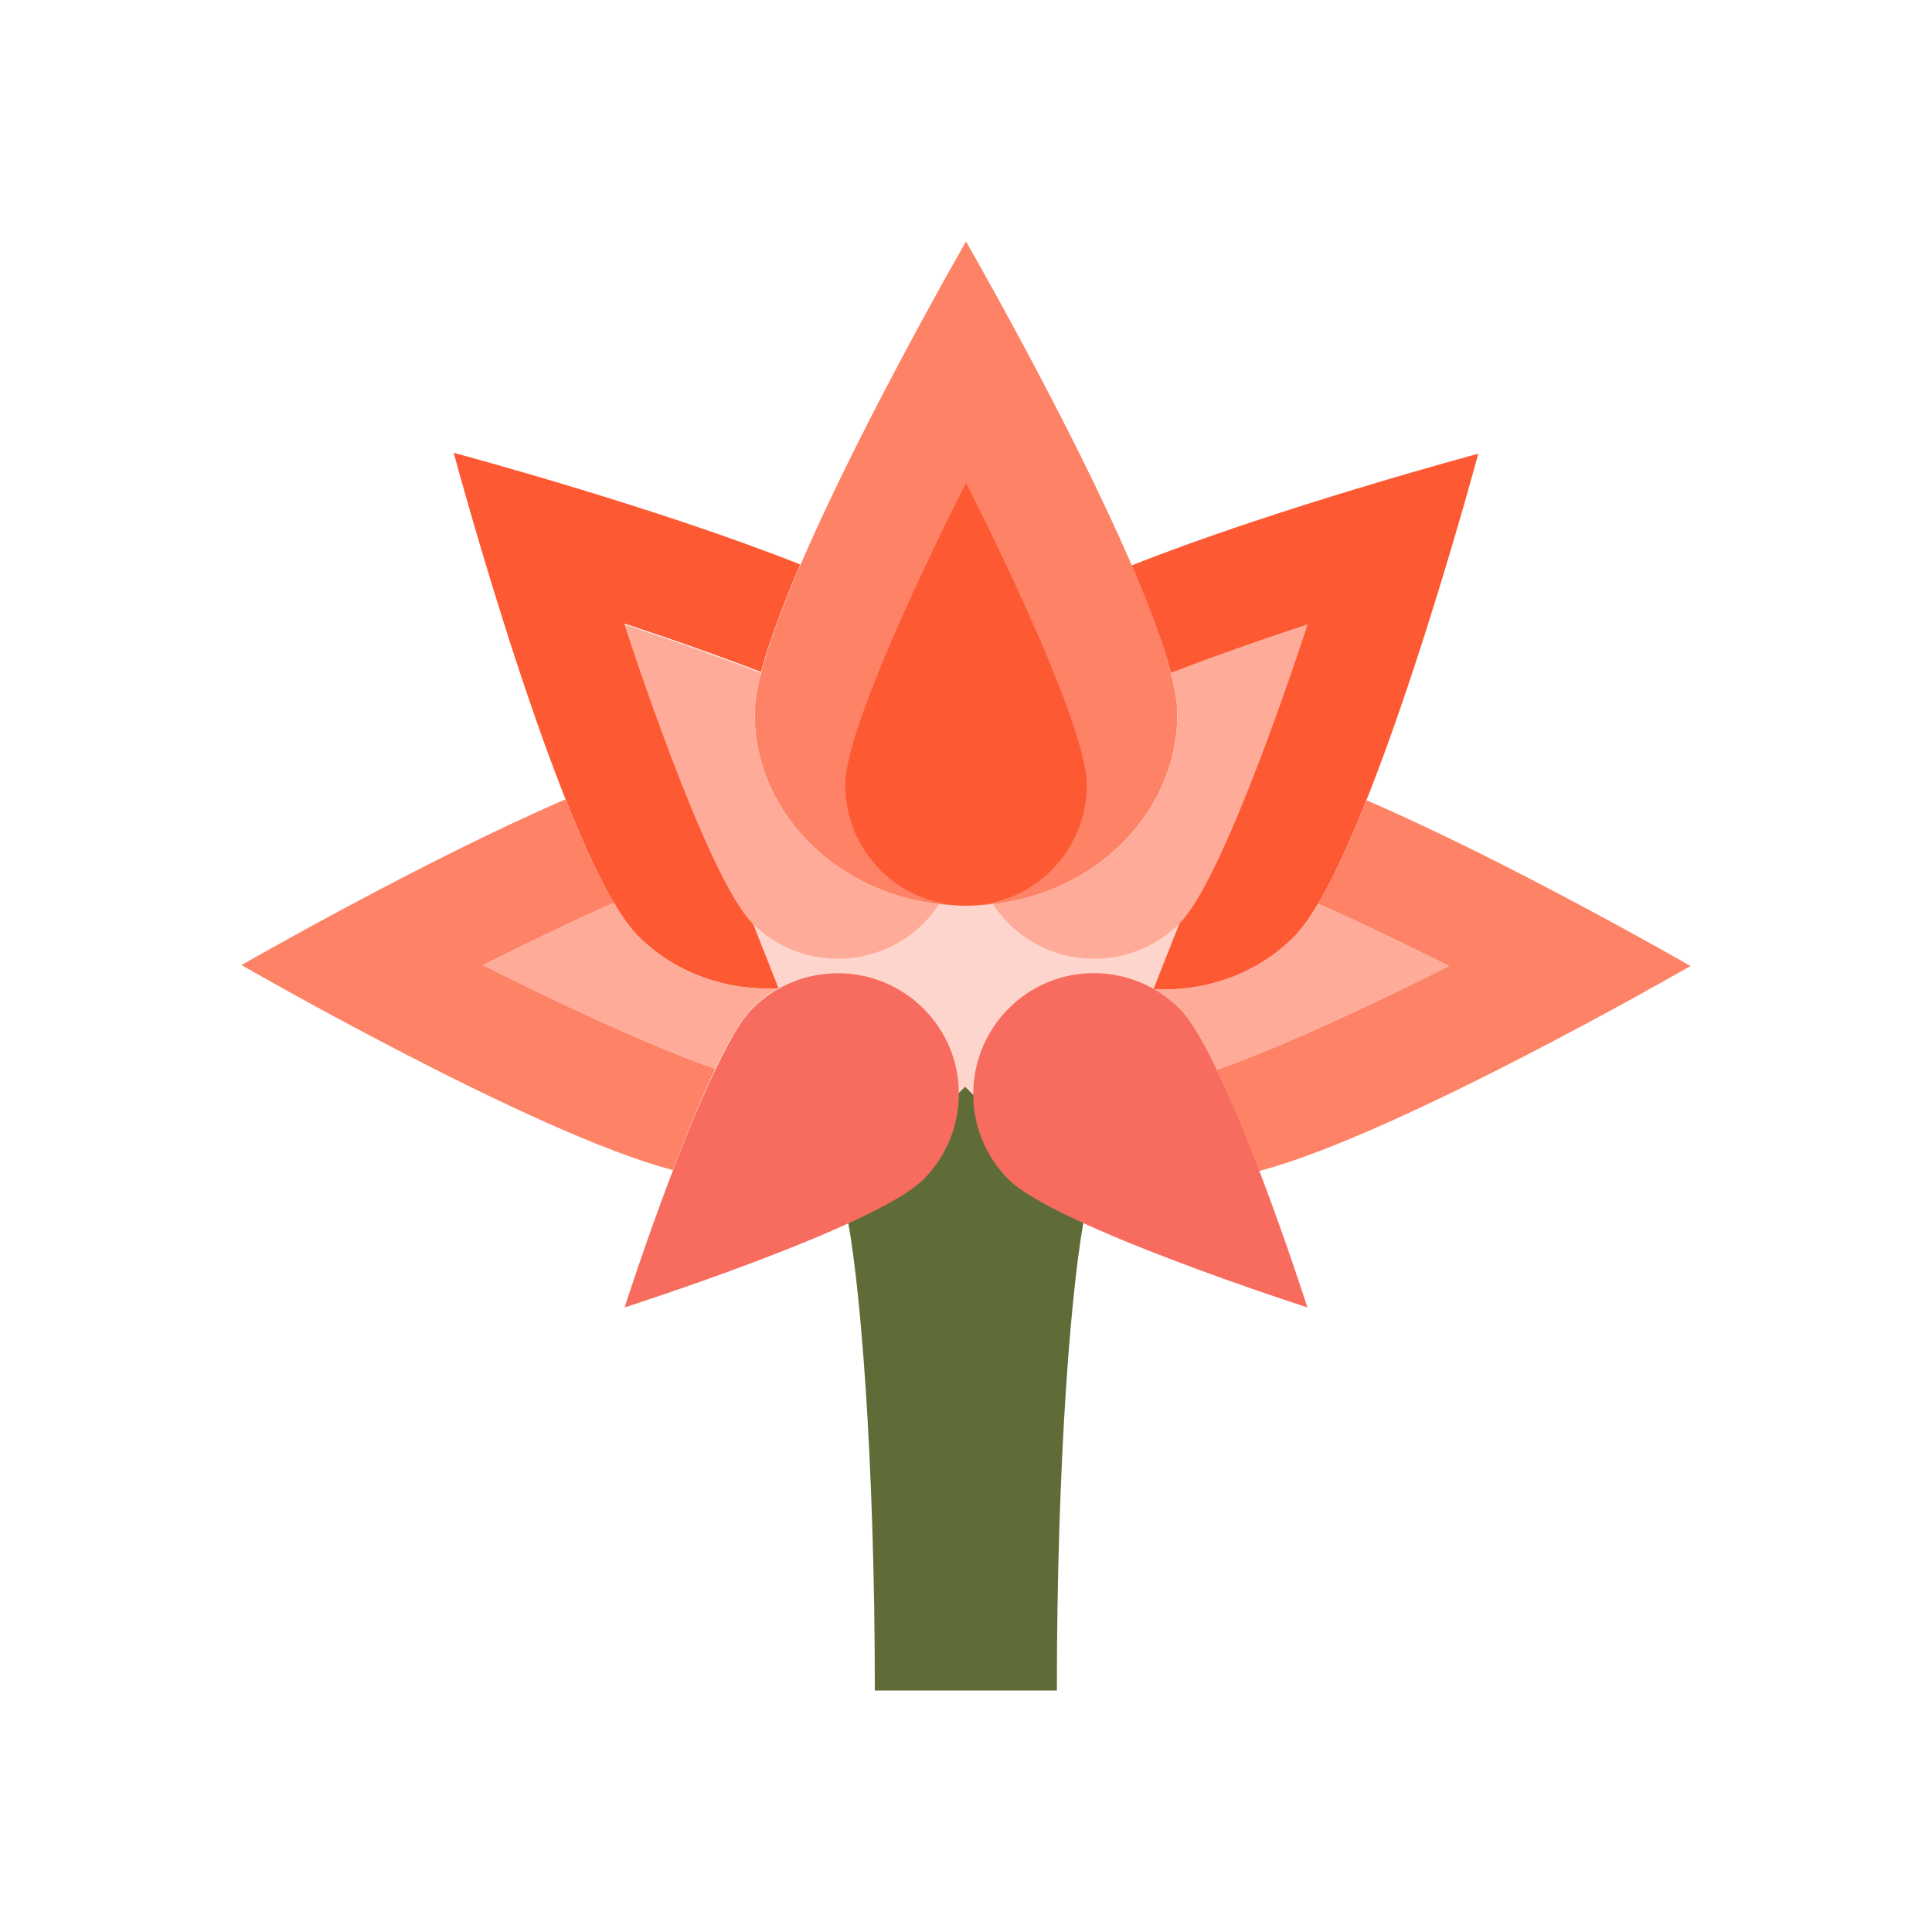
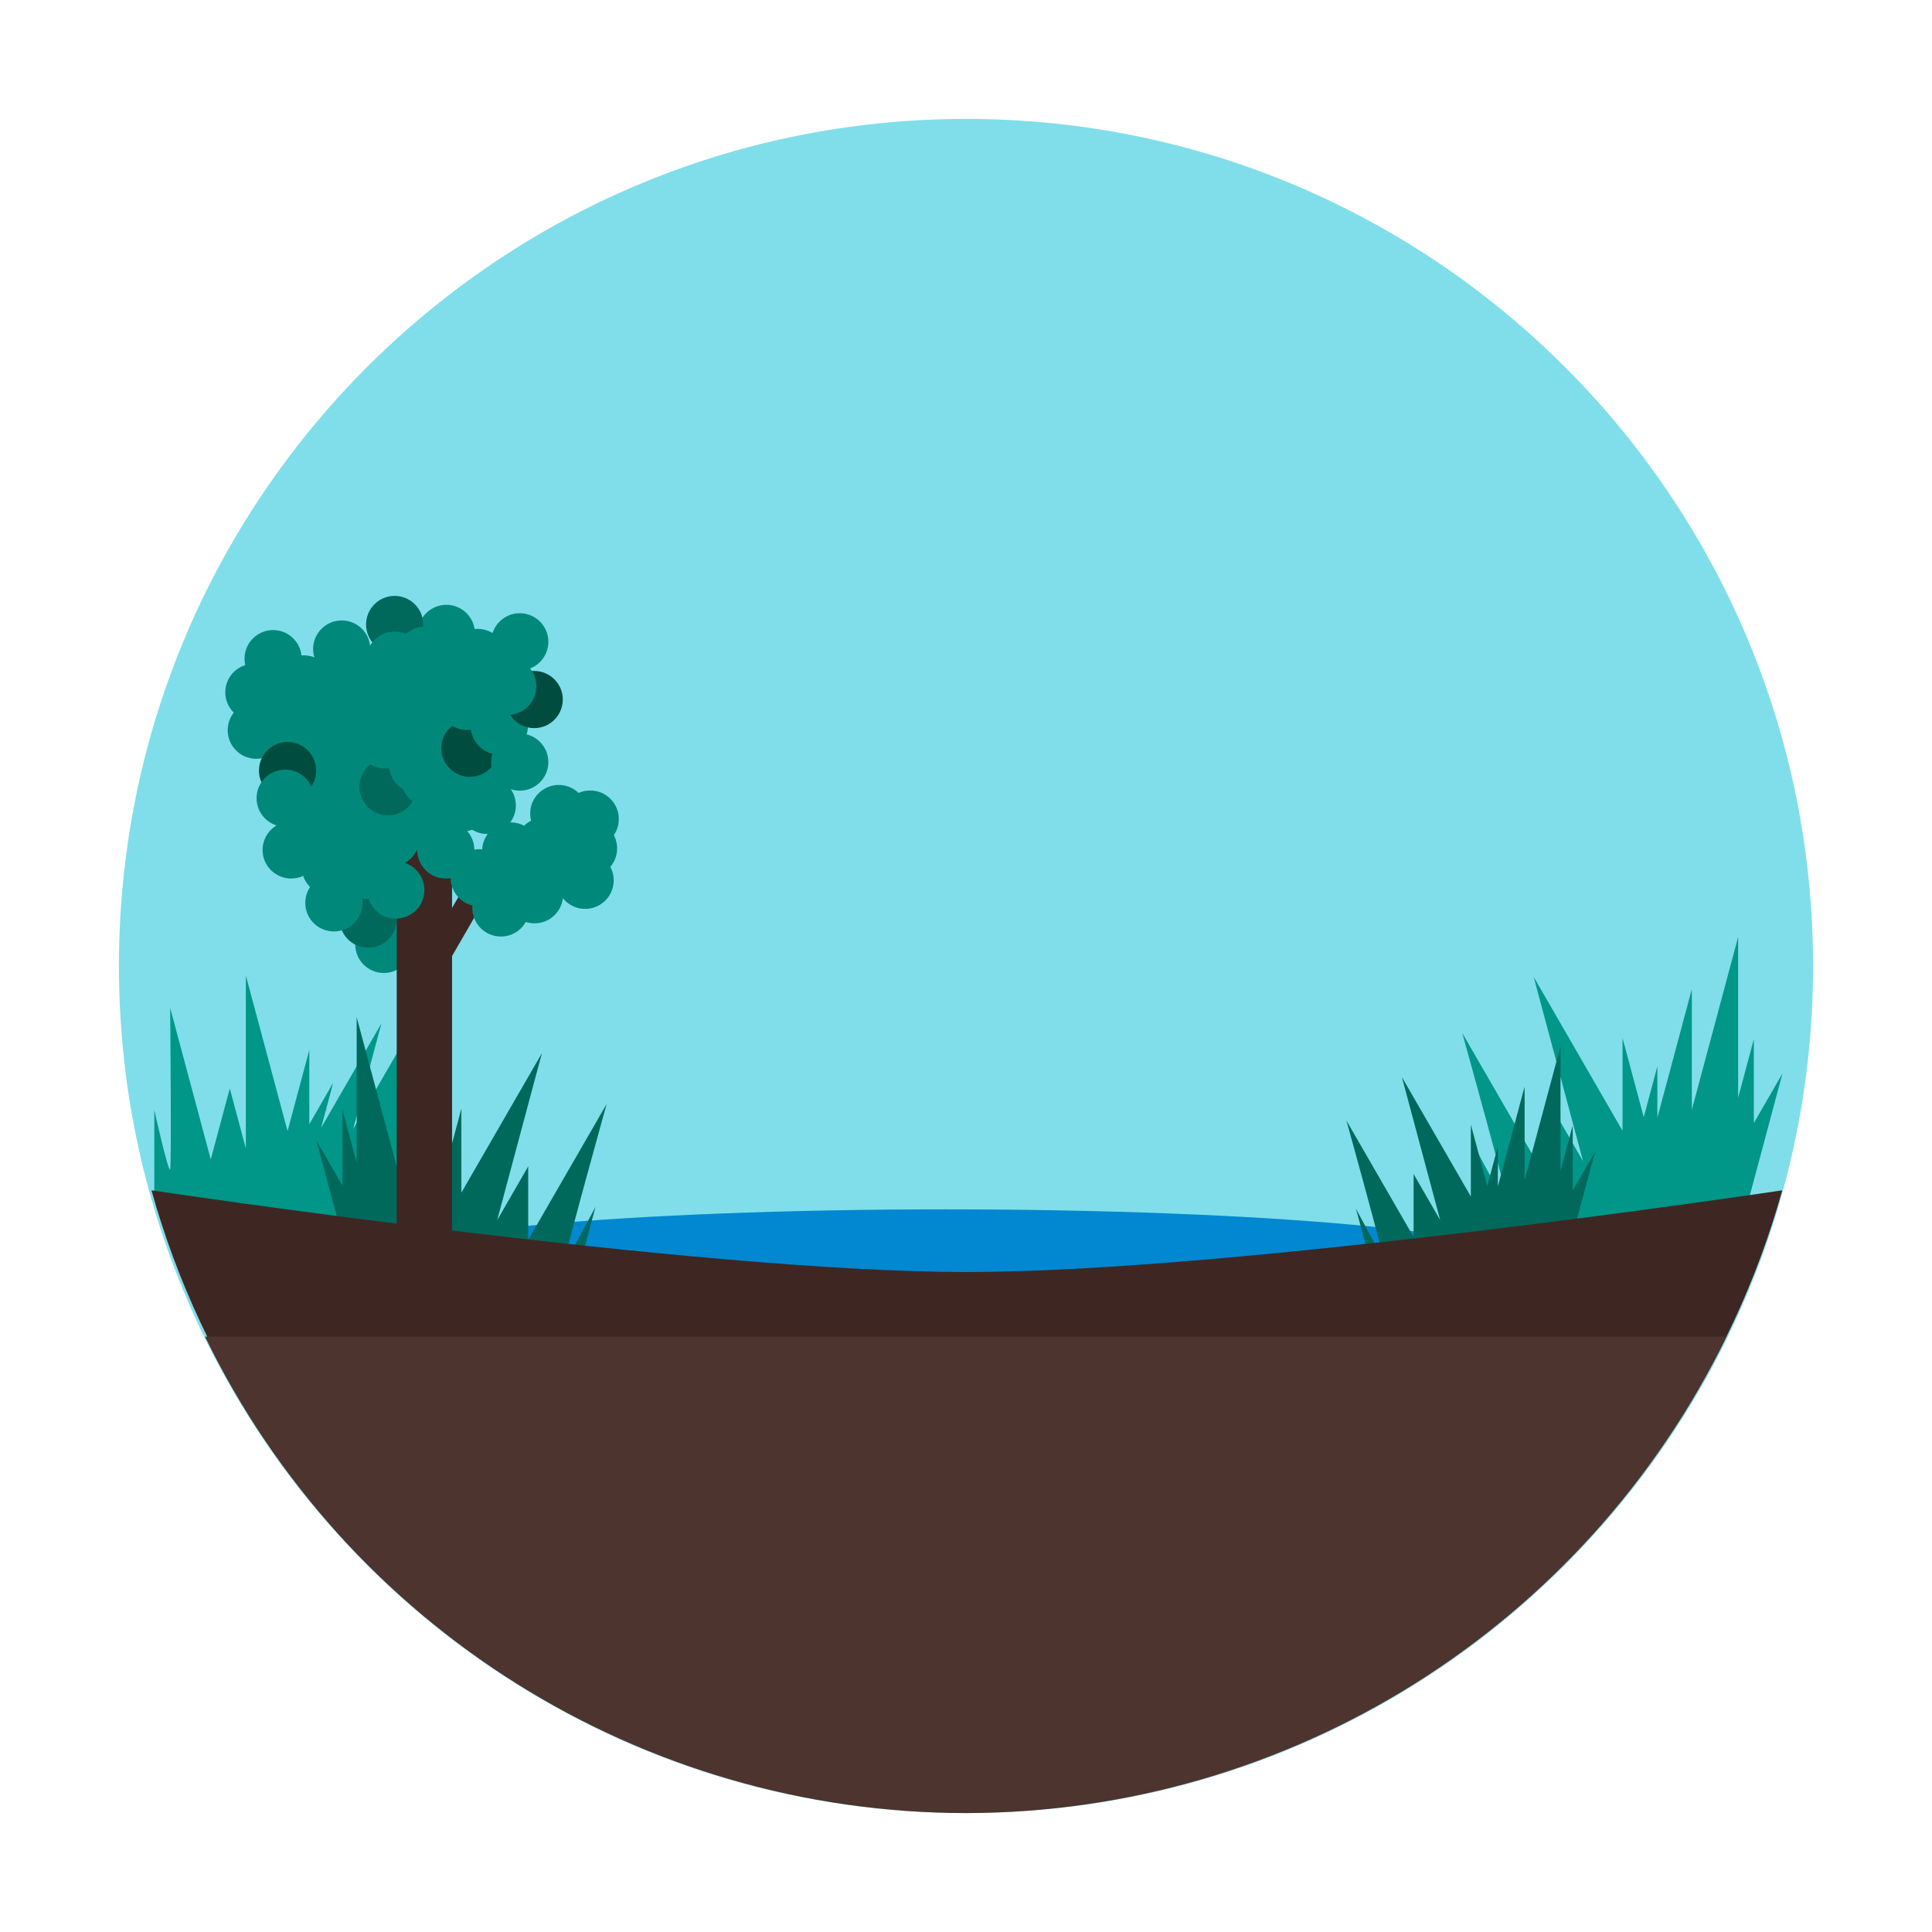
- <svg xmlns="http://www.w3.org/2000/svg" width="64px" height="64px" viewBox="0 0 64 64" data-name="Layer 1" id="Layer_1">
-   <defs>
-     <style>
-       .cls-1 {
-         fill: #f76c5e;
-       }
- 
-       .cls-2 {
-         fill: #fd8266;
-       }
- 
-       .cls-3 {
-         fill: #fd5933;
-       }
- 
-       .cls-4 {
-         fill: #feac99;
-       }
- 
-       .cls-5 {
-         fill: #fed5cc;
-       }
- 
-       .cls-6 {
-         fill: #606c38;
-       }
-     </style>
-   </defs>
-   <rect class="cls-5" height="10" rx="5" ry="5" width="16" x="24" y="28" />
-   <path class="cls-3" d="M24.93,30.56c-1.56-1.57-4.24-9.9-4.24-9.9,0,0,2.18,.7,4.52,1.6,.26-.99,.73-2.23,1.3-3.56-4.83-1.92-11.48-3.7-11.48-3.7,0,0,3.63,13.53,6.11,16.01,1.25,1.25,2.93,1.81,4.65,1.73l-.86-2.18Z" />
-   <path class="cls-4" d="M16,31.97s2.05-1.05,4.34-2.07c.27,.47,.54,.85,.8,1.11,1.25,1.25,2.92,1.81,4.64,1.73h.01s-.01,0-.01,0c-.3,.16-.59,.38-.85,.64-.37,.37-.79,1.11-1.24,2.03-3.13-1.1-7.69-3.44-7.69-3.44Z" />
-   <path class="cls-2" d="M22.28,38.76h.01c.44-1.16,.93-2.36,1.4-3.35-3.13-1.1-7.69-3.44-7.69-3.44,0,0,2.05-1.05,4.34-2.07-.53-.88-1.07-2.08-1.61-3.42-4.77,2.06-10.73,5.49-10.73,5.49,0,0,9.73,5.61,14.29,6.79h-.01Z" />
-   <path class="cls-2" d="M39,23.65c0,3.51-3.13,6.35-7,6.35s-7-2.84-7-6.35,7-15.65,7-15.65c0,0,7,12.14,7,15.65Z" />
-   <path class="cls-6" d="M28,40c.49,2.21,.98,8.34,.98,16h6.03c0-7.68,.49-13.8,.98-16.01l-4.02-3.99-3.98,4Z" />
-   <path class="cls-3" d="M36,26c0,2.21-1.79,4-4,4s-4-1.79-4-4,4-10,4-10c0,0,4,7.79,4,10Z" />
-   <path class="cls-4" d="M31.11,29.95c-.15,.22-.32,.44-.52,.64-1.57,1.56-4.1,1.56-5.66,0-1.56-1.57-4.24-9.9-4.24-9.9,0,0,2.18,.7,4.52,1.6-.13,.53-.21,.99-.21,1.36,0,3.24,2.66,5.9,6.11,6.3Z" />
-   <path class="cls-1" d="M24.93,33.41c1.56-1.56,4.09-1.56,5.66,0s1.56,4.09,0,5.66-9.9,4.24-9.9,4.24c0,0,2.68-8.34,4.24-9.9Z" />
-   <path class="cls-4" d="M32.89,29.95c.15,.22,.32,.44,.52,.64,1.57,1.56,4.1,1.56,5.66,0,1.56-1.57,4.24-9.9,4.24-9.9,0,0-2.18,.7-4.52,1.6,.13,.53,.21,.99,.21,1.36,0,3.24-2.66,5.9-6.11,6.3Z" />
-   <path class="cls-3" d="M39.07,30.59c1.56-1.57,4.24-9.9,4.24-9.9,0,0-2.18,.7-4.52,1.6-.26-.99-.73-2.23-1.3-3.56,4.83-1.92,11.48-3.7,11.48-3.7,0,0-3.63,13.53-6.11,16.01-1.25,1.25-2.93,1.81-4.65,1.73l.86-2.18Z" />
-   <path class="cls-4" d="M40.31,35.44c-.45-.92-.87-1.66-1.24-2.03-.26-.26-.55-.48-.85-.64h0c1.72,.08,3.39-.48,4.64-1.73,.26-.26,.53-.64,.8-1.11,2.29,1.02,4.34,2.07,4.34,2.07,0,0-4.56,2.34-7.69,3.44Z" />
-   <path class="cls-2" d="M41.71,38.79c4.56-1.18,14.29-6.79,14.29-6.79,0,0-5.96-3.43-10.73-5.49-.54,1.34-1.08,2.54-1.61,3.42,2.29,1.02,4.34,2.07,4.34,2.07,0,0-4.56,2.34-7.69,3.44,.47,.99,.96,2.19,1.4,3.35h0Z" />
-   <path class="cls-1" d="M33.41,39.07c-1.56-1.56-1.56-4.09,0-5.66s4.09-1.56,5.66,0,4.24,9.9,4.24,9.9c0,0-8.34-2.68-9.9-4.24Z" />
+ <svg xmlns="http://www.w3.org/2000/svg" width="120px" height="120px" viewBox="0 0 120 120" id="svg4254" version="1.1">
+   <defs id="defs4256" />
+   <path d="M 112.613,60 A 52.613,52.613 0 0 1 60,112.613 52.613,52.613 0 0 1 7.387,60 52.613,52.613 0 0 1 60,7.387 52.613,52.613 0 0 1 112.613,60 Z" id="circle14940" style="opacity:1;fill:#80deea;fill-opacity:1;stroke:none;stroke-width:6.9;stroke-linecap:round;stroke-linejoin:miter;stroke-miterlimit:4;stroke-dasharray:none;stroke-dashoffset:0;stroke-opacity:1" />
+   <path d="m 26.963,61.414 -5.029,8.711 1.758,-6.561 -3.748,6.492 0.75,-2.798 -1.482,2.567 -3.6e-5,-4.608 -1.351,5.041 -2.59,-9.664 -9.1e-5,10.741 -0.999,-3.728 -1.181,4.407 -2.521,-9.41 c 0,0 0.09,9.684 1.29e-4,10.02 -0.09,0.336 -0.985,-3.677 -0.985,-3.677 l -5.006e-4,5.137 c 5.987,0.843 10.927,1.465 14.075,1.846 l 3.73,-6.46 -2.28,2.28 1.222,-4.562 -1.709,2.961 2.341,-8.735 z" id="path14942" style="fill:#009688;fill-rule:evenodd;stroke:none;stroke-width:1px;stroke-linecap:butt;stroke-linejoin:miter;stroke-opacity:1" />
+   <path d="M 94.347,78.352 A 35.604,3.237 0 0 1 58.742,81.589 35.604,3.237 0 0 1 23.138,78.352 35.604,3.237 0 0 1 58.742,75.115 35.604,3.237 0 0 1 94.347,78.352 Z" id="ellipse14944" style="opacity:1;fill:#0288d1;fill-opacity:1;stroke:none;stroke-width:6.9;stroke-linecap:round;stroke-linejoin:miter;stroke-miterlimit:4;stroke-dasharray:none;stroke-dashoffset:0;stroke-opacity:1" />
+   <path d="m 107.956,58.209 -2.873,10.722 0,-7.496 -2.141,7.991 0,-3.196 -0.846,3.16 -1.316,-4.912 0,5.759 -5.521,-9.562 3.068,11.45 -2.129,-3.688 0,5.034 -5.375,-9.31 c 0,0 2.862,10.297 2.862,10.681 0,0.384 -2.1,-3.638 -2.1,-3.638 l 1.467,5.475 c 6.623,-0.811 12.066,-1.559 15.53,-2.052 l 2.131,-7.952 -1.779,3.081 0,-5.212 -0.976,3.644 0,-9.98 z" id="path14946" style="fill:#009688;fill-rule:evenodd;stroke:none;stroke-width:1px;stroke-linecap:butt;stroke-linejoin:miter;stroke-opacity:1" />
+   <path d="m 22.154,63.179 2.603,9.716 0,-6.793 1.94,7.241 0,-2.896 0.767,2.863 1.193,-4.451 0,5.218 5.003,-8.665 -2.78,10.375 1.929,-3.342 0,4.562 4.871,-8.437 c 0,0 -2.594,9.331 -2.594,9.679 0,0.348 1.903,-3.297 1.903,-3.297 l -1.329,4.962 C 29.659,79.181 24.727,78.503 21.588,78.056 l -1.931,-7.206 1.612,2.792 0,-4.723 0.885,3.302 0,-9.043 z" id="path14948" style="fill:#00695c;fill-rule:evenodd;stroke:none;stroke-width:1px;stroke-linecap:butt;stroke-linejoin:miter;stroke-opacity:1" />
+   <path d="m 96.927,64.984 -2.23,8.321 0,-5.818 -1.662,6.202 0,-2.481 -0.657,2.452 -1.021,-3.812 0,4.469 -4.285,-7.421 2.381,8.886 -1.652,-2.862 0,3.907 -4.172,-7.225 c 0,0 2.221,7.991 2.221,8.289 0,0.298 -1.63,-2.823 -1.63,-2.823 l 1.138,4.249 c 5.14,-0.63 9.364,-1.21 12.053,-1.592 l 1.654,-6.171 -1.381,2.391 0,-4.045 -0.758,2.828 0,-7.745 z" id="path14950" style="fill:#00695c;fill-rule:evenodd;stroke:none;stroke-width:1px;stroke-linecap:butt;stroke-linejoin:miter;stroke-opacity:1" />
+   <path d="M 9.407,73.932 C 15.753,96.672 36.47,112.4 60.079,112.402 83.669,112.377 104.36,96.654 110.701,73.932 c 0,0 -33.765,5.076 -50.647,5.076 -16.882,0 -50.647,-5.076 -50.647,-5.076 z" id="path14952" style="fill:#3e2723;fill-rule:evenodd;stroke:none;stroke-width:1px;stroke-linecap:butt;stroke-linejoin:miter;stroke-opacity:1" />
+   <path d="m 12.733,83.022 a 52.613,52.613 0 0 0 47.267,29.592 52.613,52.613 0 0 0 47.236,-29.592 l -94.503,0 z" id="path14954" style="fill:#4e342e;fill-rule:evenodd;stroke:none;stroke-width:1px;stroke-linecap:butt;stroke-linejoin:miter;stroke-opacity:1" />
+   <path d="m 25.614,58.659 a 1.775,1.775 0 0 1 -1.775,1.775 1.775,1.775 0 0 1 -1.775,-1.775 1.775,1.775 0 0 1 1.775,-1.775 1.775,1.775 0 0 1 1.775,1.775 z" id="circle14956" style="opacity:1;fill:#00897b;fill-opacity:1;stroke:none;stroke-width:6.9;stroke-linecap:round;stroke-linejoin:miter;stroke-miterlimit:4;stroke-dasharray:none;stroke-dashoffset:0;stroke-opacity:1" />
+   <path d="m 24.642,52.512 0.859,0 0.859,0 0.859,0 0.859,0 0,24.065 -3.438,0 z" id="path14958" style="opacity:1;fill:#3e2723;fill-opacity:1;stroke:none;stroke-width:6.9;stroke-linecap:round;stroke-linejoin:miter;stroke-miterlimit:4;stroke-dasharray:none;stroke-dashoffset:0;stroke-opacity:1" />
+   <path d="m 29.096,54.631 1.294,0.747 -2.429,4.207 -1.294,-0.747 z" id="rect14960" style="opacity:1;fill:#3e2723;fill-opacity:1;stroke:none;stroke-width:6.9;stroke-linecap:round;stroke-linejoin:miter;stroke-miterlimit:4;stroke-dasharray:none;stroke-dashoffset:0;stroke-opacity:1" />
+   <path d="m 24.642,57.089 a 1.775,1.775 0 0 1 -1.775,1.775 1.775,1.775 0 0 1 -1.775,-1.775 1.775,1.775 0 0 1 1.775,-1.775 1.775,1.775 0 0 1 1.775,1.775 z" id="circle14962" style="opacity:1;fill:#00695c;fill-opacity:1;stroke:none;stroke-width:6.9;stroke-linecap:round;stroke-linejoin:miter;stroke-miterlimit:4;stroke-dasharray:none;stroke-dashoffset:0;stroke-opacity:1" />
+   <path d="m 22.512,56.08 a 1.775,1.775 0 0 1 -1.775,1.775 1.775,1.775 0 0 1 -1.775,-1.775 1.775,1.775 0 0 1 1.775,-1.775 1.775,1.775 0 0 1 1.775,1.775 z" id="circle14964" style="opacity:1;fill:#00897b;fill-opacity:1;stroke:none;stroke-width:6.9;stroke-linecap:round;stroke-linejoin:miter;stroke-miterlimit:4;stroke-dasharray:none;stroke-dashoffset:0;stroke-opacity:1" />
+   <path d="m 22.288,53.838 a 1.775,1.775 0 0 1 -1.775,1.775 1.775,1.775 0 0 1 -1.775,-1.775 1.775,1.775 0 0 1 1.775,-1.775 1.775,1.775 0 0 1 1.775,1.775 z" id="circle14966" style="opacity:1;fill:#00897b;fill-opacity:1;stroke:none;stroke-width:6.9;stroke-linecap:round;stroke-linejoin:miter;stroke-miterlimit:4;stroke-dasharray:none;stroke-dashoffset:0;stroke-opacity:1" />
+   <path d="m 22.998,51.633 a 1.775,1.775 0 0 1 -1.775,1.775 1.775,1.775 0 0 1 -1.775,-1.775 1.775,1.775 0 0 1 1.775,-1.775 1.775,1.775 0 0 1 1.775,1.775 z" id="circle14968" style="opacity:1;fill:#00897b;fill-opacity:1;stroke:none;stroke-width:6.9;stroke-linecap:round;stroke-linejoin:miter;stroke-miterlimit:4;stroke-dasharray:none;stroke-dashoffset:0;stroke-opacity:1" />
+   <path d="m 20.98,50.064 a 1.775,1.775 0 0 1 -1.775,1.775 1.775,1.775 0 0 1 -1.775,-1.775 1.775,1.775 0 0 1 1.775,-1.775 1.775,1.775 0 0 1 1.775,1.775 z" id="circle14970" style="opacity:1;fill:#00897b;fill-opacity:1;stroke:none;stroke-width:6.9;stroke-linecap:round;stroke-linejoin:miter;stroke-miterlimit:4;stroke-dasharray:none;stroke-dashoffset:0;stroke-opacity:1" />
+   <path d="m 21.317,48.233 a 1.775,1.775 0 0 1 -1.775,1.775 1.775,1.775 0 0 1 -1.775,-1.775 1.775,1.775 0 0 1 1.775,-1.775 1.775,1.775 0 0 1 1.775,1.775 z" id="circle14972" style="opacity:1;fill:#00897b;fill-opacity:1;stroke:none;stroke-width:6.9;stroke-linecap:round;stroke-linejoin:miter;stroke-miterlimit:4;stroke-dasharray:none;stroke-dashoffset:0;stroke-opacity:1" />
+   <path d="m 23.11,47.56 a 1.775,1.775 0 0 1 -1.775,1.775 1.775,1.775 0 0 1 -1.775,-1.775 1.775,1.775 0 0 1 1.775,-1.775 1.775,1.775 0 0 1 1.775,1.775 z" id="circle14974" style="opacity:1;fill:#00897b;fill-opacity:1;stroke:none;stroke-width:6.9;stroke-linecap:round;stroke-linejoin:miter;stroke-miterlimit:4;stroke-dasharray:none;stroke-dashoffset:0;stroke-opacity:1" />
+   <path d="m 22.288,46.028 a 1.775,1.775 0 0 1 -1.775,1.775 1.775,1.775 0 0 1 -1.775,-1.775 1.775,1.775 0 0 1 1.775,-1.775 1.775,1.775 0 0 1 1.775,1.775 z" id="circle14976" style="opacity:1;fill:#00897b;fill-opacity:1;stroke:none;stroke-width:6.9;stroke-linecap:round;stroke-linejoin:miter;stroke-miterlimit:4;stroke-dasharray:none;stroke-dashoffset:0;stroke-opacity:1" />
+   <path d="m 24.119,44.646 a 1.775,1.775 0 0 1 -1.775,1.775 1.775,1.775 0 0 1 -1.775,-1.775 1.775,1.775 0 0 1 1.775,-1.775 1.775,1.775 0 0 1 1.775,1.775 z" id="circle14978" style="opacity:1;fill:#00897b;fill-opacity:1;stroke:none;stroke-width:6.9;stroke-linecap:round;stroke-linejoin:miter;stroke-miterlimit:4;stroke-dasharray:none;stroke-dashoffset:0;stroke-opacity:1" />
+   <path d="m 19.934,45.019 a 1.775,1.775 0 0 1 -1.775,1.775 1.775,1.775 0 0 1 -1.775,-1.775 1.775,1.775 0 0 1 1.775,-1.775 1.775,1.775 0 0 1 1.775,1.775 z" id="circle14980" style="opacity:1;fill:#00897b;fill-opacity:1;stroke:none;stroke-width:6.9;stroke-linecap:round;stroke-linejoin:miter;stroke-miterlimit:4;stroke-dasharray:none;stroke-dashoffset:0;stroke-opacity:1" />
+   <path d="m 17.692,45.356 a 1.775,1.775 0 0 1 -1.775,1.775 1.775,1.775 0 0 1 -1.775,-1.775 1.775,1.775 0 0 1 1.775,-1.775 1.775,1.775 0 0 1 1.775,1.775 z" id="circle14982" style="opacity:1;fill:#00897b;fill-opacity:1;stroke:none;stroke-width:6.9;stroke-linecap:round;stroke-linejoin:miter;stroke-miterlimit:4;stroke-dasharray:none;stroke-dashoffset:0;stroke-opacity:1" />
+   <path d="m 17.543,43.002 a 1.775,1.775 0 0 1 -1.775,1.775 1.775,1.775 0 0 1 -1.775,-1.775 1.775,1.775 0 0 1 1.775,-1.775 1.775,1.775 0 0 1 1.775,1.775 z" id="circle14984" style="opacity:1;fill:#00897b;fill-opacity:1;stroke:none;stroke-width:6.9;stroke-linecap:round;stroke-linejoin:miter;stroke-miterlimit:4;stroke-dasharray:none;stroke-dashoffset:0;stroke-opacity:1" />
+   <path d="m 18.738,40.909 a 1.775,1.775 0 0 1 -1.775,1.775 1.775,1.775 0 0 1 -1.775,-1.775 1.775,1.775 0 0 1 1.775,-1.775 1.775,1.775 0 0 1 1.775,1.775 z" id="circle14986" style="opacity:1;fill:#00897b;fill-opacity:1;stroke:none;stroke-width:6.9;stroke-linecap:round;stroke-linejoin:miter;stroke-miterlimit:4;stroke-dasharray:none;stroke-dashoffset:0;stroke-opacity:1" />
+   <path d="m 20.644,42.478 a 1.775,1.775 0 0 1 -1.775,1.775 1.775,1.775 0 0 1 -1.775,-1.775 1.775,1.775 0 0 1 1.775,-1.775 1.775,1.775 0 0 1 1.775,1.775 z" id="circle14988" style="opacity:1;fill:#00897b;fill-opacity:1;stroke:none;stroke-width:6.9;stroke-linecap:round;stroke-linejoin:miter;stroke-miterlimit:4;stroke-dasharray:none;stroke-dashoffset:0;stroke-opacity:1" />
+   <path d="m 22.101,43.114 a 1.775,1.775 0 0 1 -1.775,1.775 1.775,1.775 0 0 1 -1.775,-1.775 1.775,1.775 0 0 1 1.775,-1.775 1.775,1.775 0 0 1 1.775,1.775 z" id="circle14990" style="opacity:1;fill:#00897b;fill-opacity:1;stroke:none;stroke-width:6.9;stroke-linecap:round;stroke-linejoin:miter;stroke-miterlimit:4;stroke-dasharray:none;stroke-dashoffset:0;stroke-opacity:1" />
+   <path d="m 24.642,42.18 a 1.775,1.775 0 0 1 -1.775,1.775 1.775,1.775 0 0 1 -1.775,-1.775 1.775,1.775 0 0 1 1.775,-1.775 1.775,1.775 0 0 1 1.775,1.775 z" id="circle14992" style="opacity:1;fill:#00897b;fill-opacity:1;stroke:none;stroke-width:6.9;stroke-linecap:round;stroke-linejoin:miter;stroke-miterlimit:4;stroke-dasharray:none;stroke-dashoffset:0;stroke-opacity:1" />
+   <path d="m 26.361,55.281 a 1.775,1.775 0 0 1 -1.775,1.775 1.775,1.775 0 0 1 -1.775,-1.775 1.775,1.775 0 0 1 1.775,-1.775 1.775,1.775 0 0 1 1.775,1.775 z" id="circle14994" style="opacity:1;fill:#00897b;fill-opacity:1;stroke:none;stroke-width:6.9;stroke-linecap:round;stroke-linejoin:miter;stroke-miterlimit:4;stroke-dasharray:none;stroke-dashoffset:0;stroke-opacity:1" />
+   <path d="m 24.568,54.062 a 1.775,1.775 0 0 1 -1.775,1.775 1.775,1.775 0 0 1 -1.775,-1.775 1.775,1.775 0 0 1 1.775,-1.775 1.775,1.775 0 0 1 1.775,1.775 z" id="circle14996" style="opacity:1;fill:#00897b;fill-opacity:1;stroke:none;stroke-width:6.9;stroke-linecap:round;stroke-linejoin:miter;stroke-miterlimit:4;stroke-dasharray:none;stroke-dashoffset:0;stroke-opacity:1" />
+   <path d="m 26.062,52.045 a 1.775,1.775 0 0 1 -1.775,1.775 1.775,1.775 0 0 1 -1.775,-1.775 1.775,1.775 0 0 1 1.775,-1.775 1.775,1.775 0 0 1 1.775,1.775 z" id="circle14998" style="opacity:1;fill:#00897b;fill-opacity:1;stroke:none;stroke-width:6.9;stroke-linecap:round;stroke-linejoin:miter;stroke-miterlimit:4;stroke-dasharray:none;stroke-dashoffset:0;stroke-opacity:1" />
+   <path d="m 23.97,49.653 a 1.775,1.775 0 0 1 -1.775,1.775 1.775,1.775 0 0 1 -1.775,-1.775 1.775,1.775 0 0 1 1.775,-1.775 1.775,1.775 0 0 1 1.775,1.775 z" id="circle15000" style="opacity:1;fill:#00897b;fill-opacity:1;stroke:none;stroke-width:6.9;stroke-linecap:round;stroke-linejoin:miter;stroke-miterlimit:4;stroke-dasharray:none;stroke-dashoffset:0;stroke-opacity:1" />
+   <path d="m 26.698,50.4 a 1.775,1.775 0 0 1 -1.775,1.775 1.775,1.775 0 0 1 -1.775,-1.775 1.775,1.775 0 0 1 1.775,-1.775 1.775,1.775 0 0 1 1.775,1.775 z" id="circle15002" style="opacity:1;fill:#00897b;fill-opacity:1;stroke:none;stroke-width:6.9;stroke-linecap:round;stroke-linejoin:miter;stroke-miterlimit:4;stroke-dasharray:none;stroke-dashoffset:0;stroke-opacity:1" />
+   <path d="m 25.876,48.868 a 1.775,1.775 0 0 1 -1.775,1.775 1.775,1.775 0 0 1 -1.775,-1.775 1.775,1.775 0 0 1 1.775,-1.775 1.775,1.775 0 0 1 1.775,1.775 z" id="circle15004" style="opacity:1;fill:#00695c;fill-opacity:1;stroke:none;stroke-width:6.9;stroke-linecap:round;stroke-linejoin:miter;stroke-miterlimit:4;stroke-dasharray:none;stroke-dashoffset:0;stroke-opacity:1" />
+   <path d="m 27.707,47.486 a 1.775,1.775 0 0 1 -1.775,1.775 1.775,1.775 0 0 1 -1.775,-1.775 1.775,1.775 0 0 1 1.775,-1.775 1.775,1.775 0 0 1 1.775,1.775 z" id="circle15006" style="opacity:1;fill:#00897b;fill-opacity:1;stroke:none;stroke-width:6.9;stroke-linecap:round;stroke-linejoin:miter;stroke-miterlimit:4;stroke-dasharray:none;stroke-dashoffset:0;stroke-opacity:1" />
+   <path d="m 25.689,45.954 a 1.775,1.775 0 0 1 -1.775,1.775 1.775,1.775 0 0 1 -1.775,-1.775 1.775,1.775 0 0 1 1.775,-1.775 1.775,1.775 0 0 1 1.775,1.775 z" id="circle15008" style="opacity:1;fill:#00897b;fill-opacity:1;stroke:none;stroke-width:6.9;stroke-linecap:round;stroke-linejoin:miter;stroke-miterlimit:4;stroke-dasharray:none;stroke-dashoffset:0;stroke-opacity:1" />
+   <path d="m 28.23,45.019 a 1.775,1.775 0 0 1 -1.775,1.775 1.775,1.775 0 0 1 -1.775,-1.775 1.775,1.775 0 0 1 1.775,-1.775 1.775,1.775 0 0 1 1.775,1.775 z" id="circle15010" style="opacity:1;fill:#00897b;fill-opacity:1;stroke:none;stroke-width:6.9;stroke-linecap:round;stroke-linejoin:miter;stroke-miterlimit:4;stroke-dasharray:none;stroke-dashoffset:0;stroke-opacity:1" />
+   <path d="m 29.463,52.792 a 1.775,1.775 0 0 1 -1.775,1.775 1.775,1.775 0 0 1 -1.775,-1.775 1.775,1.775 0 0 1 1.775,-1.775 1.775,1.775 0 0 1 1.775,1.775 z" id="circle15012" style="opacity:1;fill:#00897b;fill-opacity:1;stroke:none;stroke-width:6.9;stroke-linecap:round;stroke-linejoin:miter;stroke-miterlimit:4;stroke-dasharray:none;stroke-dashoffset:0;stroke-opacity:1" />
+   <path d="m 28.641,51.26 a 1.775,1.775 0 0 1 -1.775,1.775 1.775,1.775 0 0 1 -1.775,-1.775 1.775,1.775 0 0 1 1.775,-1.775 1.775,1.775 0 0 1 1.775,1.775 z" id="circle15014" style="opacity:1;fill:#00897b;fill-opacity:1;stroke:none;stroke-width:6.9;stroke-linecap:round;stroke-linejoin:miter;stroke-miterlimit:4;stroke-dasharray:none;stroke-dashoffset:0;stroke-opacity:1" />
+   <path d="m 30.472,49.877 a 1.775,1.775 0 0 1 -1.775,1.775 1.775,1.775 0 0 1 -1.775,-1.775 1.775,1.775 0 0 1 1.775,-1.775 1.775,1.775 0 0 1 1.775,1.775 z" id="circle15016" style="opacity:1;fill:#00897b;fill-opacity:1;stroke:none;stroke-width:6.9;stroke-linecap:round;stroke-linejoin:miter;stroke-miterlimit:4;stroke-dasharray:none;stroke-dashoffset:0;stroke-opacity:1" />
+   <path d="m 28.454,48.345 a 1.775,1.775 0 0 1 -1.775,1.775 1.775,1.775 0 0 1 -1.775,-1.775 1.775,1.775 0 0 1 1.775,-1.775 1.775,1.775 0 0 1 1.775,1.775 z" id="circle15018" style="opacity:1;fill:#00897b;fill-opacity:1;stroke:none;stroke-width:6.9;stroke-linecap:round;stroke-linejoin:miter;stroke-miterlimit:4;stroke-dasharray:none;stroke-dashoffset:0;stroke-opacity:1" />
+   <path d="m 30.995,47.411 a 1.775,1.775 0 0 1 -1.775,1.775 1.775,1.775 0 0 1 -1.775,-1.775 1.775,1.775 0 0 1 1.775,-1.775 1.775,1.775 0 0 1 1.775,1.775 z" id="circle15020" style="opacity:1;fill:#00897b;fill-opacity:1;stroke:none;stroke-width:6.9;stroke-linecap:round;stroke-linejoin:miter;stroke-miterlimit:4;stroke-dasharray:none;stroke-dashoffset:0;stroke-opacity:1" />
+   <path d="m 31.78,48.009 a 1.775,1.775 0 0 1 -1.775,1.775 1.775,1.775 0 0 1 -1.775,-1.775 1.775,1.775 0 0 1 1.775,-1.775 1.775,1.775 0 0 1 1.775,1.775 z" id="circle15022" style="opacity:1;fill:#00897b;fill-opacity:1;stroke:none;stroke-width:6.9;stroke-linecap:round;stroke-linejoin:miter;stroke-miterlimit:4;stroke-dasharray:none;stroke-dashoffset:0;stroke-opacity:1" />
+   <path d="m 30.958,46.477 a 1.775,1.775 0 0 1 -1.775,1.775 1.775,1.775 0 0 1 -1.775,-1.775 1.775,1.775 0 0 1 1.775,-1.775 1.775,1.775 0 0 1 1.775,1.775 z" id="circle15024" style="opacity:1;fill:#004d40;fill-opacity:1;stroke:none;stroke-width:6.9;stroke-linecap:round;stroke-linejoin:miter;stroke-miterlimit:4;stroke-dasharray:none;stroke-dashoffset:0;stroke-opacity:1" />
+   <path d="m 32.789,45.094 a 1.775,1.775 0 0 1 -1.775,1.775 1.775,1.775 0 0 1 -1.775,-1.775 1.775,1.775 0 0 1 1.775,-1.775 1.775,1.775 0 0 1 1.775,1.775 z" id="circle15026" style="opacity:1;fill:#00897b;fill-opacity:1;stroke:none;stroke-width:6.9;stroke-linecap:round;stroke-linejoin:miter;stroke-miterlimit:4;stroke-dasharray:none;stroke-dashoffset:0;stroke-opacity:1" />
+   <path d="m 30.771,43.562 a 1.775,1.775 0 0 1 -1.775,1.775 1.775,1.775 0 0 1 -1.775,-1.775 1.775,1.775 0 0 1 1.775,-1.775 1.775,1.775 0 0 1 1.775,1.775 z" id="circle15028" style="opacity:1;fill:#00897b;fill-opacity:1;stroke:none;stroke-width:6.9;stroke-linecap:round;stroke-linejoin:miter;stroke-miterlimit:4;stroke-dasharray:none;stroke-dashoffset:0;stroke-opacity:1" />
+   <path d="m 34.956,43.45 a 1.775,1.775 0 0 1 -1.775,1.775 1.775,1.775 0 0 1 -1.775,-1.775 1.775,1.775 0 0 1 1.775,-1.775 1.775,1.775 0 0 1 1.775,1.775 z" id="circle15030" style="opacity:1;fill:#004d40;fill-opacity:1;stroke:none;stroke-width:6.9;stroke-linecap:round;stroke-linejoin:miter;stroke-miterlimit:4;stroke-dasharray:none;stroke-dashoffset:0;stroke-opacity:1" />
+   <path d="m 33.312,42.628 a 1.775,1.775 0 0 1 -1.775,1.775 1.775,1.775 0 0 1 -1.775,-1.775 1.775,1.775 0 0 1 1.775,-1.775 1.775,1.775 0 0 1 1.775,1.775 z" id="circle15032" style="opacity:1;fill:#00897b;fill-opacity:1;stroke:none;stroke-width:6.9;stroke-linecap:round;stroke-linejoin:miter;stroke-miterlimit:4;stroke-dasharray:none;stroke-dashoffset:0;stroke-opacity:1" />
+   <path d="m 26.287,43.226 a 1.775,1.775 0 0 1 -1.775,1.775 1.775,1.775 0 0 1 -1.775,-1.775 1.775,1.775 0 0 1 1.775,-1.775 1.775,1.775 0 0 1 1.775,1.775 z" id="circle15034" style="opacity:1;fill:#00897b;fill-opacity:1;stroke:none;stroke-width:6.9;stroke-linecap:round;stroke-linejoin:miter;stroke-miterlimit:4;stroke-dasharray:none;stroke-dashoffset:0;stroke-opacity:1" />
+   <path d="m 28.902,41.881 a 1.775,1.775 0 0 1 -1.775,1.775 1.775,1.775 0 0 1 -1.775,-1.775 1.775,1.775 0 0 1 1.775,-1.775 1.775,1.775 0 0 1 1.775,1.775 z" id="circle15036" style="opacity:1;fill:#00897b;fill-opacity:1;stroke:none;stroke-width:6.9;stroke-linecap:round;stroke-linejoin:miter;stroke-miterlimit:4;stroke-dasharray:none;stroke-dashoffset:0;stroke-opacity:1" />
+   <path d="m 31.443,40.834 a 1.775,1.775 0 0 1 -1.775,1.775 1.775,1.775 0 0 1 -1.775,-1.775 1.775,1.775 0 0 1 1.775,-1.775 1.775,1.775 0 0 1 1.775,1.775 z" id="circle15038" style="opacity:1;fill:#00897b;fill-opacity:1;stroke:none;stroke-width:6.9;stroke-linecap:round;stroke-linejoin:miter;stroke-miterlimit:4;stroke-dasharray:none;stroke-dashoffset:0;stroke-opacity:1" />
+   <path d="m 29.5,39.34 a 1.775,1.775 0 0 1 -1.775,1.775 1.775,1.775 0 0 1 -1.775,-1.775 1.775,1.775 0 0 1 1.775,-1.775 1.775,1.775 0 0 1 1.775,1.775 z" id="circle15040" style="opacity:1;fill:#00897b;fill-opacity:1;stroke:none;stroke-width:6.9;stroke-linecap:round;stroke-linejoin:miter;stroke-miterlimit:4;stroke-dasharray:none;stroke-dashoffset:0;stroke-opacity:1" />
+   <path d="m 34.059,39.863 a 1.775,1.775 0 0 1 -1.775,1.775 1.775,1.775 0 0 1 -1.775,-1.775 1.775,1.775 0 0 1 1.775,-1.775 1.775,1.775 0 0 1 1.775,1.775 z" id="circle15042" style="opacity:1;fill:#00897b;fill-opacity:1;stroke:none;stroke-width:6.9;stroke-linecap:round;stroke-linejoin:miter;stroke-miterlimit:4;stroke-dasharray:none;stroke-dashoffset:0;stroke-opacity:1" />
+   <path d="m 22.998,40.311 a 1.775,1.775 0 0 1 -1.775,1.775 1.775,1.775 0 0 1 -1.775,-1.775 1.775,1.775 0 0 1 1.775,-1.775 1.775,1.775 0 0 1 1.775,1.775 z" id="circle15044" style="opacity:1;fill:#00897b;fill-opacity:1;stroke:none;stroke-width:6.9;stroke-linecap:round;stroke-linejoin:miter;stroke-miterlimit:4;stroke-dasharray:none;stroke-dashoffset:0;stroke-opacity:1" />
+   <path d="m 19.859,52.792 a 1.775,1.775 0 0 1 -1.775,1.775 1.775,1.775 0 0 1 -1.775,-1.775 1.775,1.775 0 0 1 1.775,-1.775 1.775,1.775 0 0 1 1.775,1.775 z" id="circle15046" style="opacity:1;fill:#00897b;fill-opacity:1;stroke:none;stroke-width:6.9;stroke-linecap:round;stroke-linejoin:miter;stroke-miterlimit:4;stroke-dasharray:none;stroke-dashoffset:0;stroke-opacity:1" />
+   <path d="m 19.635,47.859 a 1.775,1.775 0 0 1 -1.775,1.775 1.775,1.775 0 0 1 -1.775,-1.775 1.775,1.775 0 0 1 1.775,-1.775 1.775,1.775 0 0 1 1.775,1.775 z" id="circle15048" style="opacity:1;fill:#004d40;fill-opacity:1;stroke:none;stroke-width:6.9;stroke-linecap:round;stroke-linejoin:miter;stroke-miterlimit:4;stroke-dasharray:none;stroke-dashoffset:0;stroke-opacity:1" />
+   <path d="m 19.486,49.578 a 1.775,1.775 0 0 1 -1.775,1.775 1.775,1.775 0 0 1 -1.775,-1.775 1.775,1.775 0 0 1 1.775,-1.775 1.775,1.775 0 0 1 1.775,1.775 z" id="circle15050" style="opacity:1;fill:#00897b;fill-opacity:1;stroke:none;stroke-width:6.9;stroke-linecap:round;stroke-linejoin:miter;stroke-miterlimit:4;stroke-dasharray:none;stroke-dashoffset:0;stroke-opacity:1" />
+   <path d="m 34.059,47.336 a 1.775,1.775 0 0 1 -1.775,1.775 1.775,1.775 0 0 1 -1.775,-1.775 1.775,1.775 0 0 1 1.775,-1.775 1.775,1.775 0 0 1 1.775,1.775 z" id="circle15052" style="opacity:1;fill:#00897b;fill-opacity:1;stroke:none;stroke-width:6.9;stroke-linecap:round;stroke-linejoin:miter;stroke-miterlimit:4;stroke-dasharray:none;stroke-dashoffset:0;stroke-opacity:1" />
+   <path d="m 32.041,50.027 a 1.775,1.775 0 0 1 -1.775,1.775 1.775,1.775 0 0 1 -1.775,-1.775 1.775,1.775 0 0 1 1.775,-1.775 1.775,1.775 0 0 1 1.775,1.775 z" id="circle15054" style="opacity:1;fill:#00897b;fill-opacity:1;stroke:none;stroke-width:6.9;stroke-linecap:round;stroke-linejoin:miter;stroke-miterlimit:4;stroke-dasharray:none;stroke-dashoffset:0;stroke-opacity:1" />
+   <path d="m 32.887,56.395 a 1.775,1.775 0 0 1 -1.775,1.775 1.775,1.775 0 0 1 -1.775,-1.775 1.775,1.775 0 0 1 1.775,-1.775 1.775,1.775 0 0 1 1.775,1.775 z" id="circle15056" style="opacity:1;fill:#00897b;fill-opacity:1;stroke:none;stroke-width:6.9;stroke-linecap:round;stroke-linejoin:miter;stroke-miterlimit:4;stroke-dasharray:none;stroke-dashoffset:0;stroke-opacity:1" />
+   <path d="m 34.341,55.18 a 1.775,1.775 0 0 1 -1.775,1.775 1.775,1.775 0 0 1 -1.775,-1.775 1.775,1.775 0 0 1 1.775,-1.775 1.775,1.775 0 0 1 1.775,1.775 z" id="circle15058" style="opacity:1;fill:#00897b;fill-opacity:1;stroke:none;stroke-width:6.9;stroke-linecap:round;stroke-linejoin:miter;stroke-miterlimit:4;stroke-dasharray:none;stroke-dashoffset:0;stroke-opacity:1" />
+   <path d="m 31.54,54.519 a 1.775,1.775 0 0 1 -1.775,1.775 1.775,1.775 0 0 1 -1.775,-1.775 1.775,1.775 0 0 1 1.775,-1.775 1.775,1.775 0 0 1 1.775,1.775 z" id="circle15060" style="opacity:1;fill:#00897b;fill-opacity:1;stroke:none;stroke-width:6.9;stroke-linecap:round;stroke-linejoin:miter;stroke-miterlimit:4;stroke-dasharray:none;stroke-dashoffset:0;stroke-opacity:1" />
+   <path d="m 33.495,52.855 a 1.775,1.775 0 0 1 -1.775,1.775 1.775,1.775 0 0 1 -1.775,-1.775 1.775,1.775 0 0 1 1.775,-1.775 1.775,1.775 0 0 1 1.775,1.775 z" id="circle15062" style="opacity:1;fill:#00897b;fill-opacity:1;stroke:none;stroke-width:6.9;stroke-linecap:round;stroke-linejoin:miter;stroke-miterlimit:4;stroke-dasharray:none;stroke-dashoffset:0;stroke-opacity:1" />
+   <path d="m 35.556,52.564 a 1.775,1.775 0 0 1 -1.775,1.775 1.775,1.775 0 0 1 -1.775,-1.775 1.775,1.775 0 0 1 1.775,-1.775 1.775,1.775 0 0 1 1.775,1.775 z" id="circle15064" style="opacity:1;fill:#00897b;fill-opacity:1;stroke:none;stroke-width:6.9;stroke-linecap:round;stroke-linejoin:miter;stroke-miterlimit:4;stroke-dasharray:none;stroke-dashoffset:0;stroke-opacity:1" />
+   <path d="m 35.345,53.674 a 1.775,1.775 0 0 1 -1.775,1.775 1.775,1.775 0 0 1 -1.775,-1.775 1.775,1.775 0 0 1 1.775,-1.775 1.775,1.775 0 0 1 1.775,1.775 z" id="circle15066" style="opacity:1;fill:#00897b;fill-opacity:1;stroke:none;stroke-width:6.9;stroke-linecap:round;stroke-linejoin:miter;stroke-miterlimit:4;stroke-dasharray:none;stroke-dashoffset:0;stroke-opacity:1" />
+   <path d="m 36.481,50.529 a 1.775,1.775 0 0 1 -1.775,1.775 1.775,1.775 0 0 1 -1.775,-1.775 1.775,1.775 0 0 1 1.775,-1.775 1.775,1.775 0 0 1 1.775,1.775 z" id="circle15068" style="opacity:1;fill:#00897b;fill-opacity:1;stroke:none;stroke-width:6.9;stroke-linecap:round;stroke-linejoin:miter;stroke-miterlimit:4;stroke-dasharray:none;stroke-dashoffset:0;stroke-opacity:1" />
+   <path d="m 38.331,52.696 a 1.775,1.775 0 0 1 -1.775,1.775 1.775,1.775 0 0 1 -1.775,-1.775 1.775,1.775 0 0 1 1.775,-1.775 1.775,1.775 0 0 1 1.775,1.775 z" id="circle15070" style="opacity:1;fill:#00897b;fill-opacity:1;stroke:none;stroke-width:6.9;stroke-linecap:round;stroke-linejoin:miter;stroke-miterlimit:4;stroke-dasharray:none;stroke-dashoffset:0;stroke-opacity:1" />
+   <path d="m 38.119,54.678 a 1.775,1.775 0 0 1 -1.775,1.775 1.775,1.775 0 0 1 -1.775,-1.775 1.775,1.775 0 0 1 1.775,-1.775 1.775,1.775 0 0 1 1.775,1.775 z" id="circle15072" style="opacity:1;fill:#00897b;fill-opacity:1;stroke:none;stroke-width:6.9;stroke-linecap:round;stroke-linejoin:miter;stroke-miterlimit:4;stroke-dasharray:none;stroke-dashoffset:0;stroke-opacity:1" />
+   <path d="m 34.975,55.576 a 1.775,1.775 0 0 1 -1.775,1.775 1.775,1.775 0 0 1 -1.775,-1.775 1.775,1.775 0 0 1 1.775,-1.775 1.775,1.775 0 0 1 1.775,1.775 z" id="circle15074" style="opacity:1;fill:#00897b;fill-opacity:1;stroke:none;stroke-width:6.9;stroke-linecap:round;stroke-linejoin:miter;stroke-miterlimit:4;stroke-dasharray:none;stroke-dashoffset:0;stroke-opacity:1" />
+   <path d="m 38.436,50.873 a 1.775,1.775 0 0 1 -1.775,1.775 1.775,1.775 0 0 1 -1.775,-1.775 1.775,1.775 0 0 1 1.775,-1.775 1.775,1.775 0 0 1 1.775,1.775 z" id="circle15076" style="opacity:1;fill:#00897b;fill-opacity:1;stroke:none;stroke-width:6.9;stroke-linecap:round;stroke-linejoin:miter;stroke-miterlimit:4;stroke-dasharray:none;stroke-dashoffset:0;stroke-opacity:1" />
+   <path d="m 26.287,38.787 a 1.775,1.775 0 0 1 -1.775,1.775 1.775,1.775 0 0 1 -1.775,-1.775 1.775,1.775 0 0 1 1.775,-1.775 1.775,1.775 0 0 1 1.775,1.775 z" id="circle15078" style="opacity:1;fill:#00695c;fill-opacity:1;stroke:none;stroke-width:6.9;stroke-linecap:round;stroke-linejoin:miter;stroke-miterlimit:4;stroke-dasharray:none;stroke-dashoffset:0;stroke-opacity:1" />
+   <path d="m 28.189,40.689 a 1.775,1.775 0 0 1 -1.775,1.775 1.775,1.775 0 0 1 -1.775,-1.775 1.775,1.775 0 0 1 1.775,-1.775 1.775,1.775 0 0 1 1.775,1.775 z" id="circle15080" style="opacity:1;fill:#00897b;fill-opacity:1;stroke:none;stroke-width:6.9;stroke-linecap:round;stroke-linejoin:miter;stroke-miterlimit:4;stroke-dasharray:none;stroke-dashoffset:0;stroke-opacity:1" />
+   <path d="m 26.287,41.006 a 1.775,1.775 0 0 1 -1.775,1.775 1.775,1.775 0 0 1 -1.775,-1.775 1.775,1.775 0 0 1 1.775,-1.775 1.775,1.775 0 0 1 1.775,1.775 z" id="circle15082" style="opacity:1;fill:#00897b;fill-opacity:1;stroke:none;stroke-width:6.9;stroke-linecap:round;stroke-linejoin:miter;stroke-miterlimit:4;stroke-dasharray:none;stroke-dashoffset:0;stroke-opacity:1" />
</svg>
